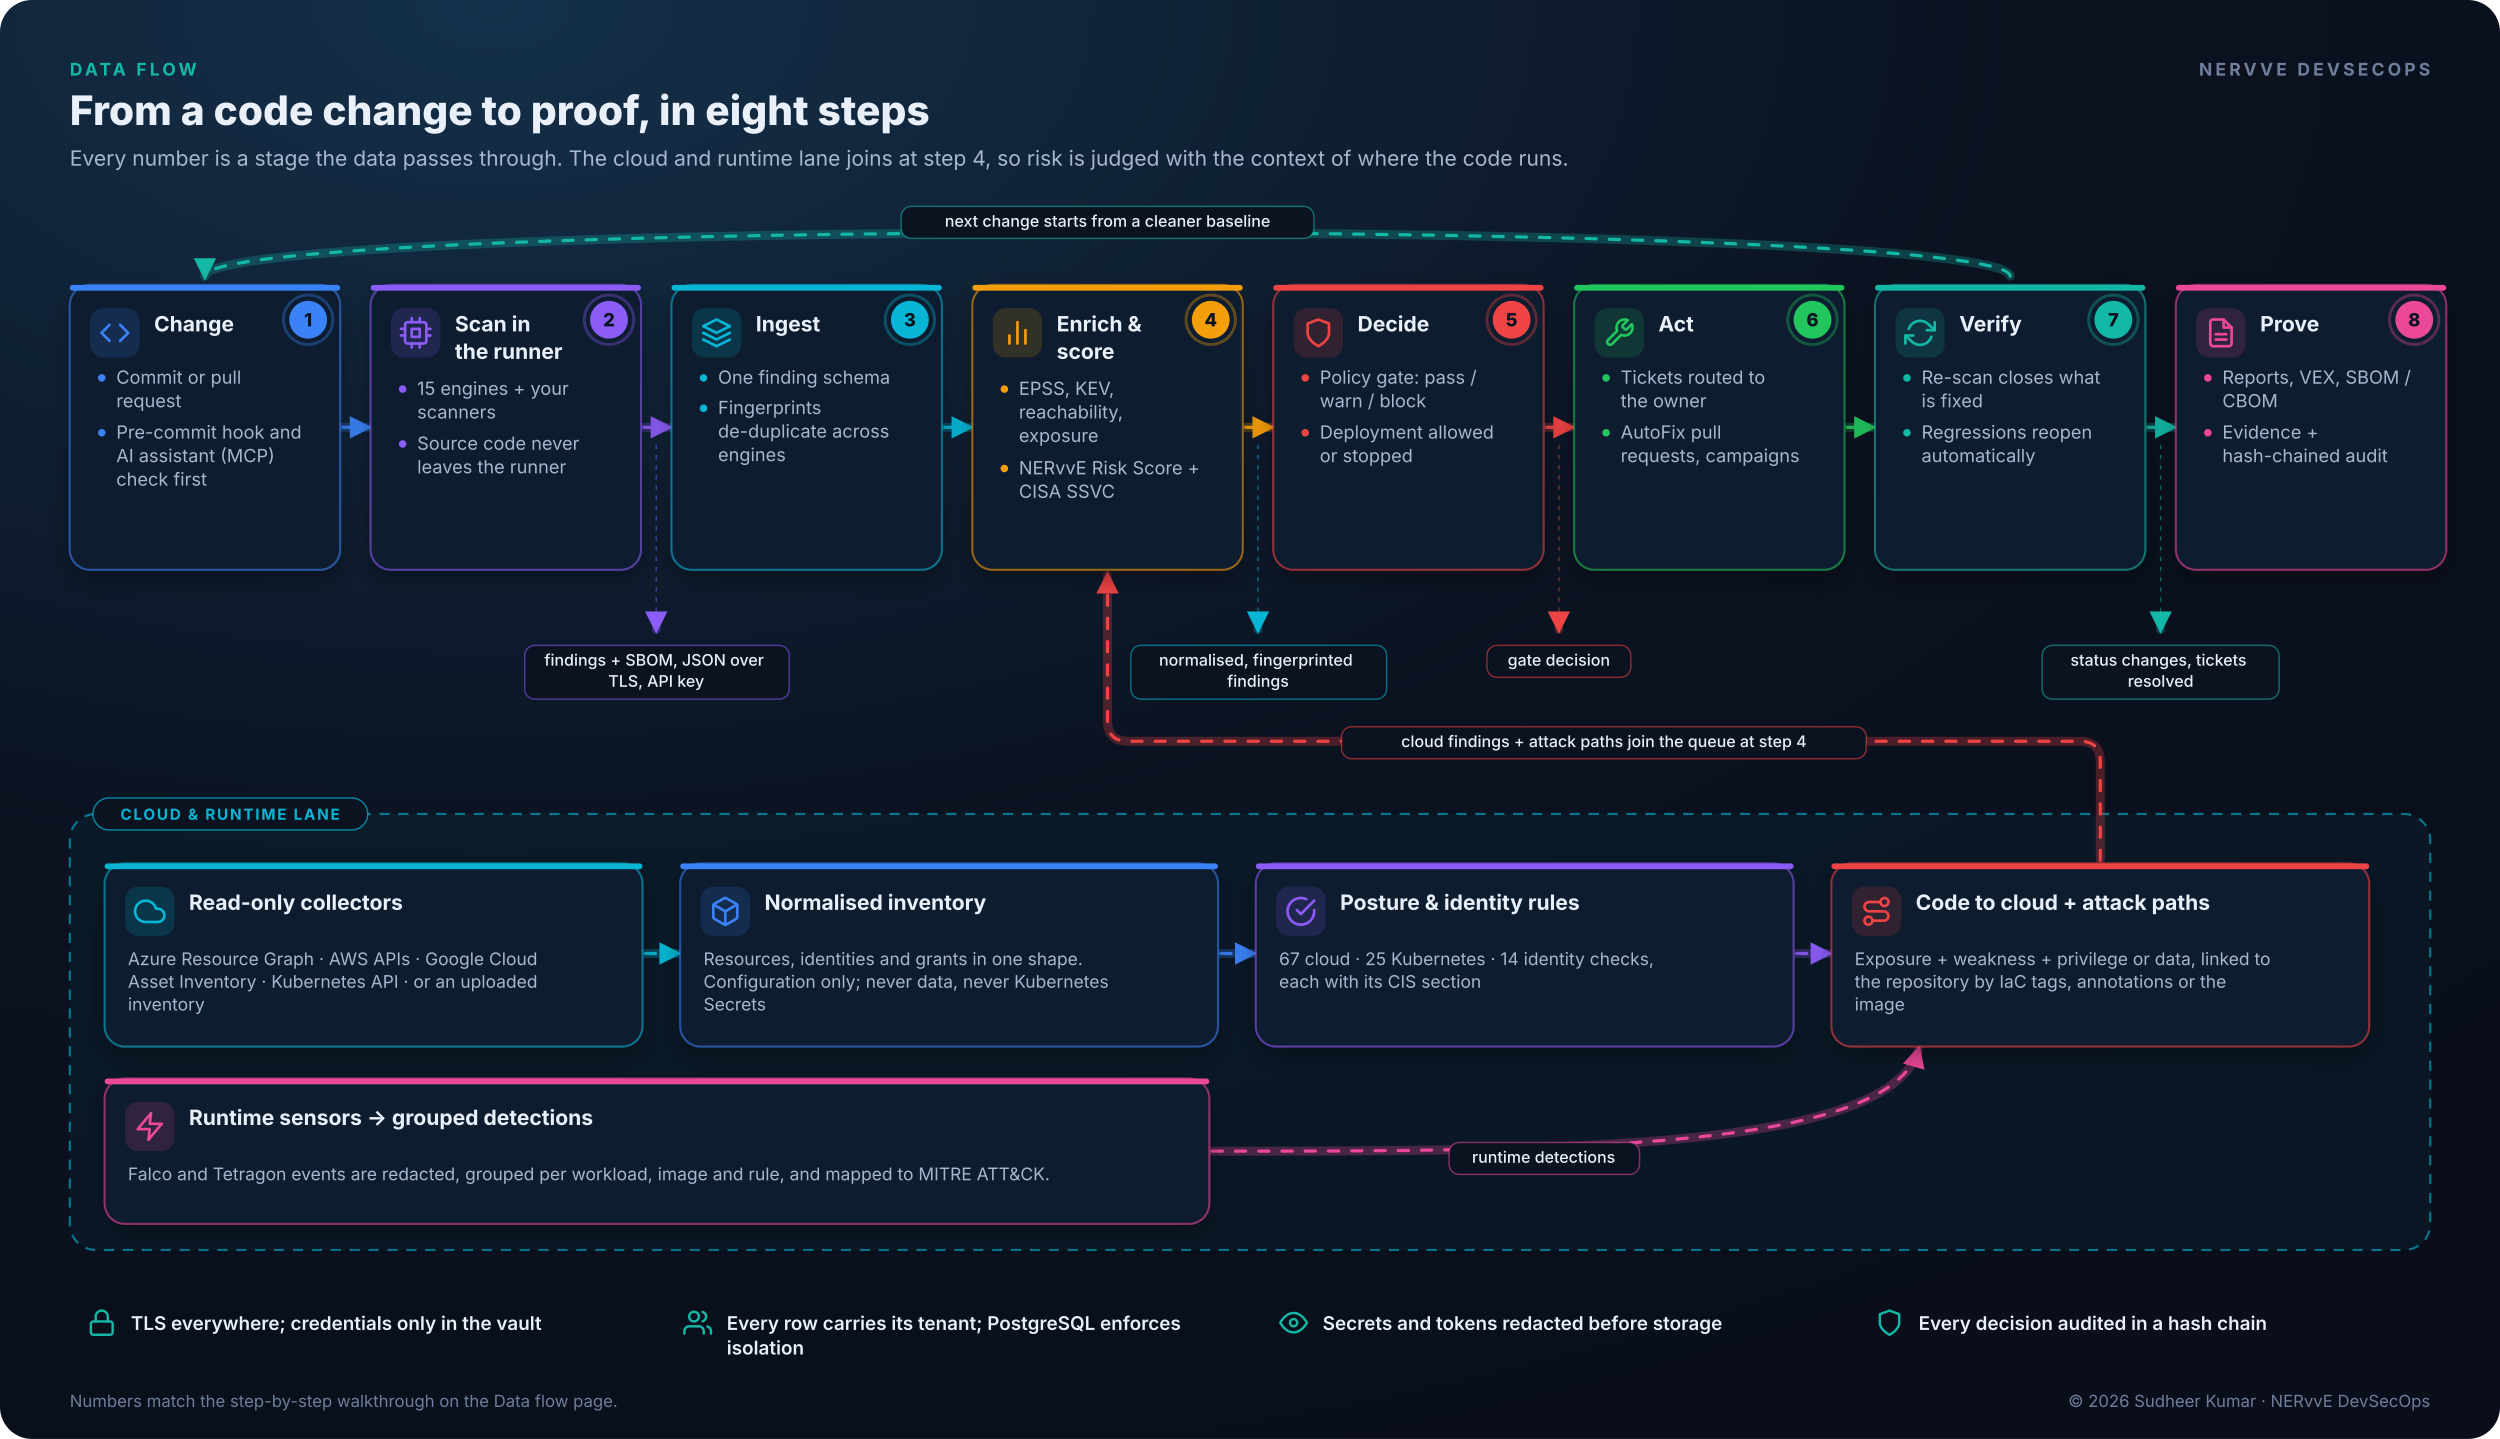
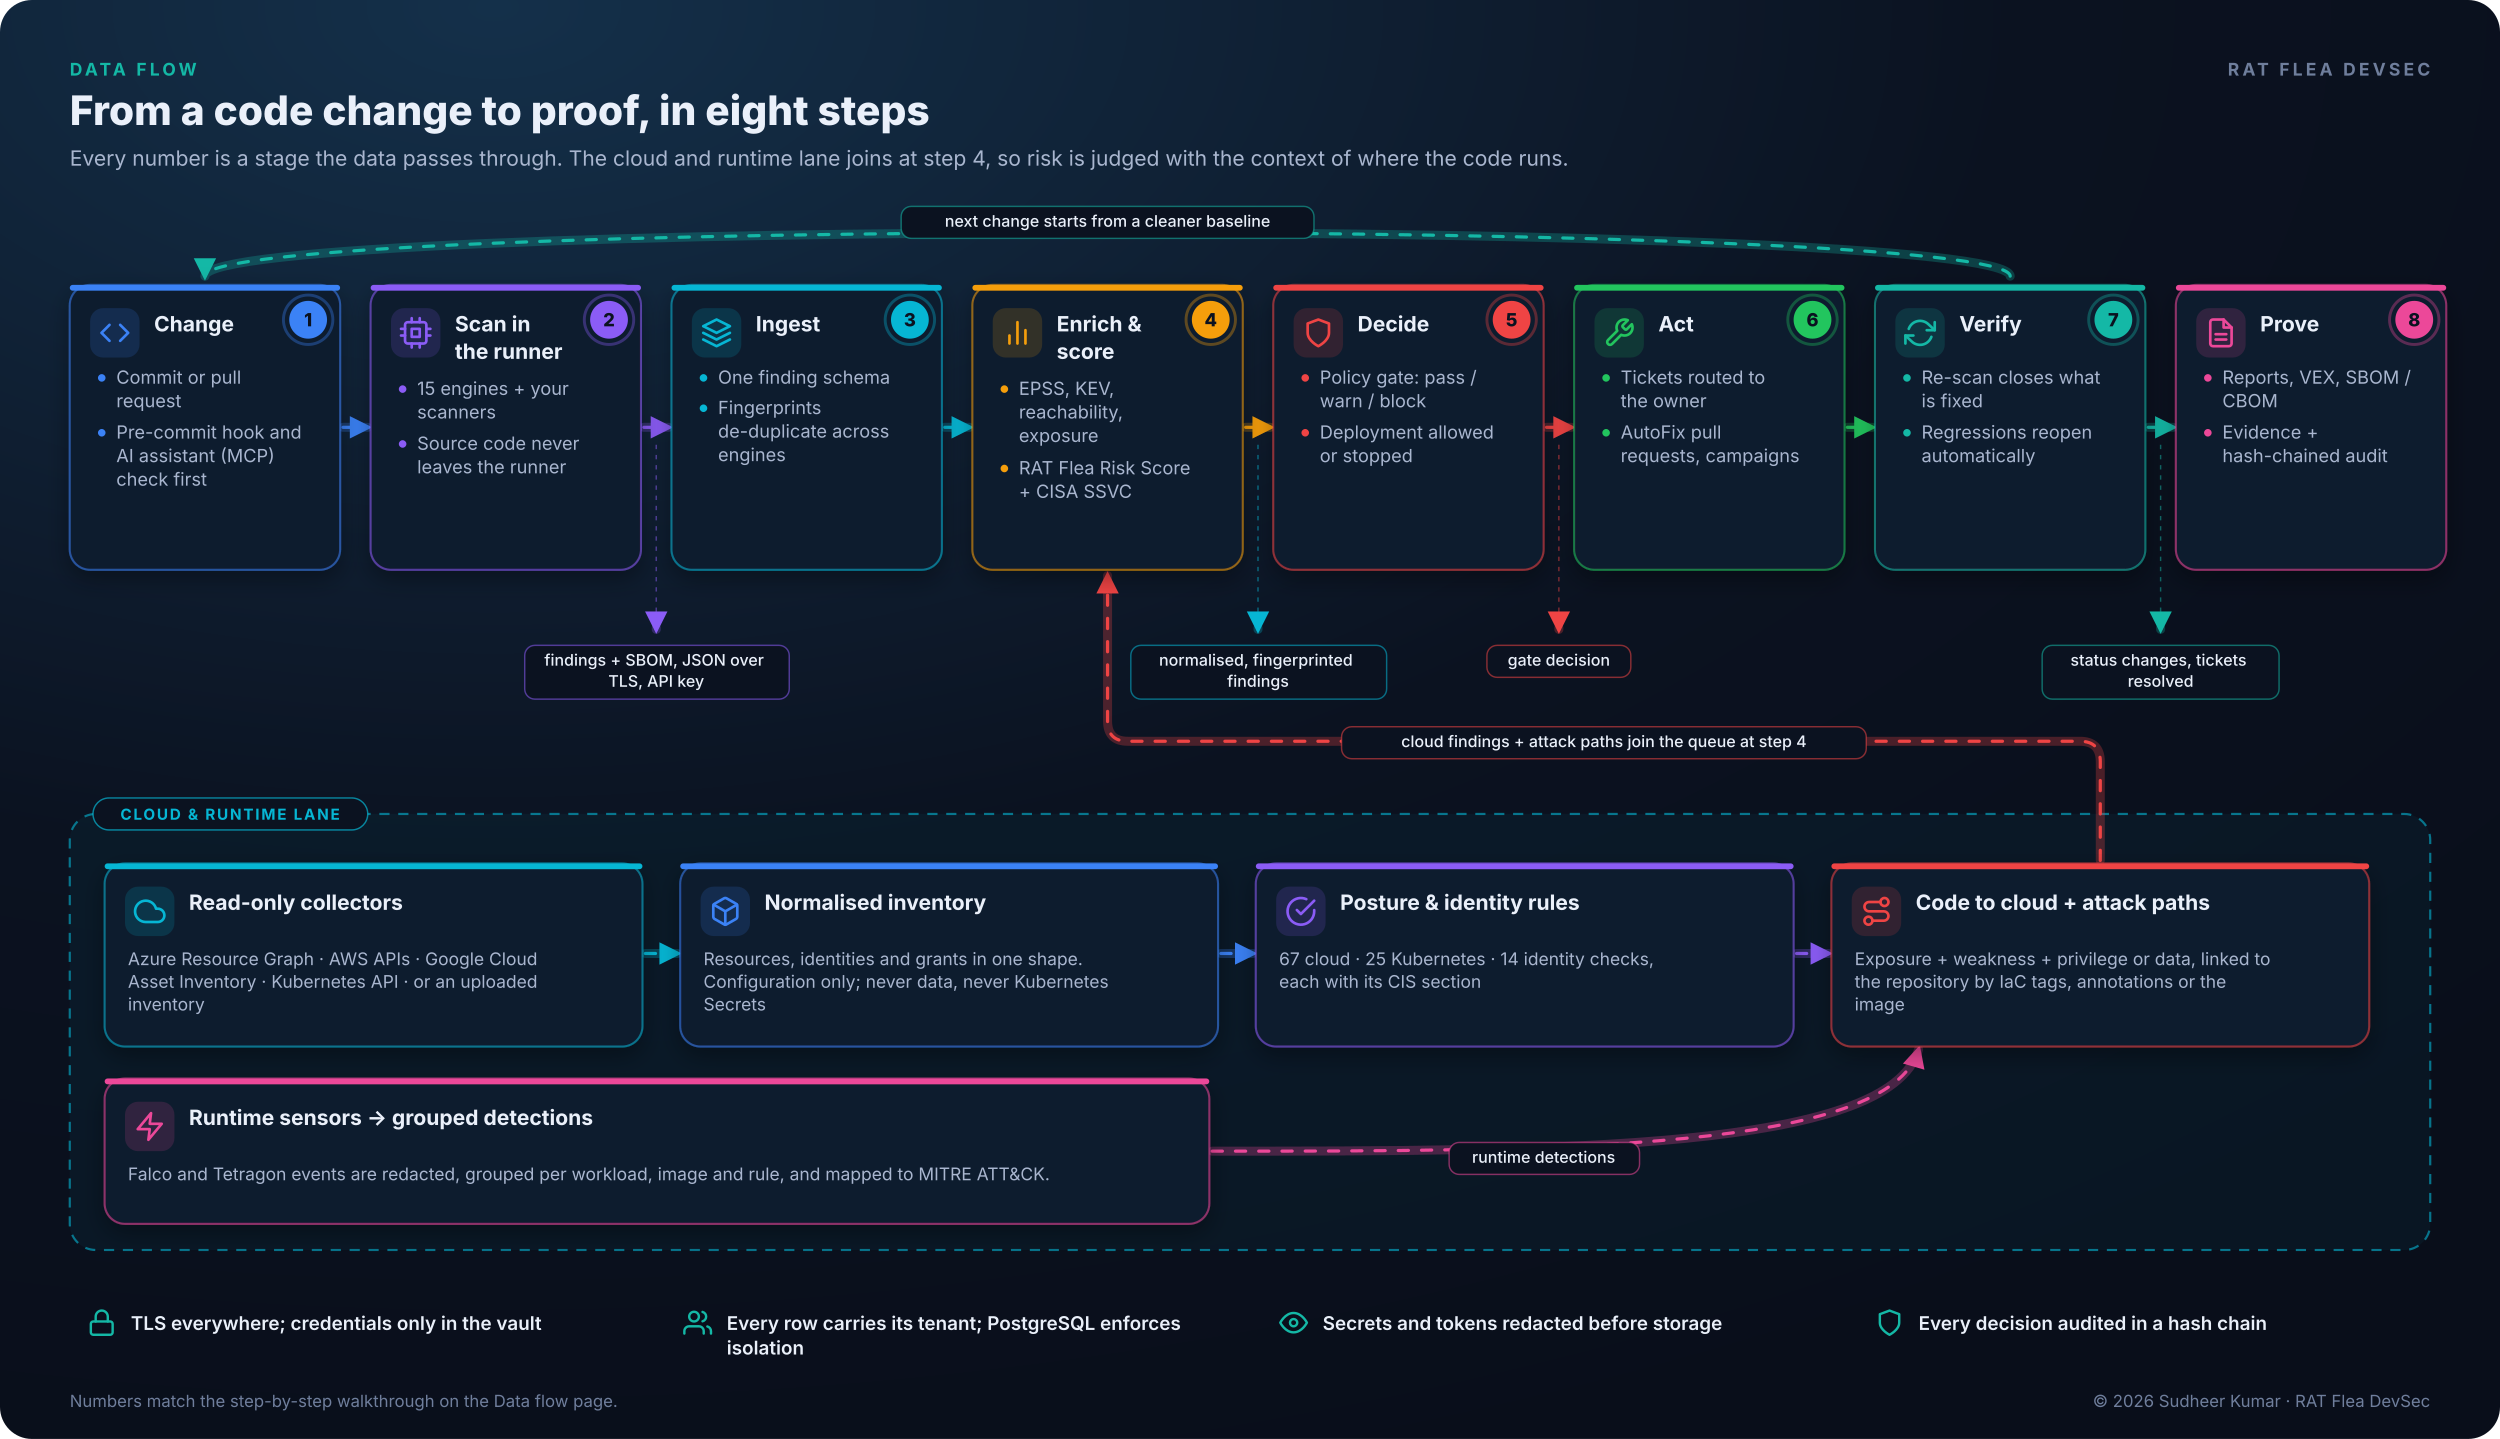
<svg xmlns="http://www.w3.org/2000/svg" viewBox="0 0 1720 990" width="1720" height="990" role="img" aria-labelledby="t d" font-family="Inter, 'Segoe UI', system-ui, -apple-system, Roboto, Arial, sans-serif">
  <style>.flow{stroke-dasharray:7 9;animation:fl 1.1s linear infinite}@keyframes fl{to{stroke-dashoffset:-32}}.pulse{animation:pu 2.4s ease-in-out infinite}@keyframes pu{50%{opacity:.45}}@media (prefers-reduced-motion:reduce){.flow,.pulse{animation:none}}</style>
  <defs>
    <marker id="ar06B6D4" viewBox="0 0 10 10" refX="8" refY="5" markerWidth="7" markerHeight="7" orient="auto-start-reverse">
      <path d="M0 0L10 5L0 10z" fill="#06B6D4" />
    </marker>
    <marker id="ar14B8A6" viewBox="0 0 10 10" refX="8" refY="5" markerWidth="7" markerHeight="7" orient="auto-start-reverse">
      <path d="M0 0L10 5L0 10z" fill="#14B8A6" />
    </marker>
    <marker id="ar22C55E" viewBox="0 0 10 10" refX="8" refY="5" markerWidth="7" markerHeight="7" orient="auto-start-reverse">
      <path d="M0 0L10 5L0 10z" fill="#22C55E" />
    </marker>
    <marker id="ar3B82F6" viewBox="0 0 10 10" refX="8" refY="5" markerWidth="7" markerHeight="7" orient="auto-start-reverse">
      <path d="M0 0L10 5L0 10z" fill="#3B82F6" />
    </marker>
    <marker id="ar8B5CF6" viewBox="0 0 10 10" refX="8" refY="5" markerWidth="7" markerHeight="7" orient="auto-start-reverse">
      <path d="M0 0L10 5L0 10z" fill="#8B5CF6" />
    </marker>
    <marker id="arEC4899" viewBox="0 0 10 10" refX="8" refY="5" markerWidth="7" markerHeight="7" orient="auto-start-reverse">
      <path d="M0 0L10 5L0 10z" fill="#EC4899" />
    </marker>
    <marker id="arEF4444" viewBox="0 0 10 10" refX="8" refY="5" markerWidth="7" markerHeight="7" orient="auto-start-reverse">
      <path d="M0 0L10 5L0 10z" fill="#EF4444" />
    </marker>
    <marker id="arF59E0B" viewBox="0 0 10 10" refX="8" refY="5" markerWidth="7" markerHeight="7" orient="auto-start-reverse">
      <path d="M0 0L10 5L0 10z" fill="#F59E0B" />
    </marker>
    <filter id="sh" x="-10%" y="-10%" width="120%" height="130%">
      <feDropShadow dx="0" dy="6" stdDeviation="8" flood-color="#000" flood-opacity=".35" />
    </filter>
    <radialGradient id="bgg" cx="20%" cy="0%" r="110%">
      <stop offset="0" stop-color="#14304A" />
      <stop offset=".55" stop-color="#0B1220" />
      <stop offset="1" stop-color="#090E1A" />
    </radialGradient>
    <linearGradient id="core" x1="0" y1="0" x2="1" y2="1">
      <stop offset="0" stop-color="#0F2A3F" />
      <stop offset="1" stop-color="#151C3A" />
    </linearGradient>
  </defs>
  <rect width="1720" height="990" rx="22" fill="url(#bgg)" />
  <rect x="48" y="560" width="1624" height="300" rx="18" fill="#06B6D4" fill-opacity=".05" stroke="#06B6D4" stroke-opacity=".6" stroke-width="1.5" stroke-dasharray="7 6" />
  <rect x="64" y="549" width="189" height="22" rx="11" fill="#0B1220" stroke="#06B6D4" stroke-opacity=".7" />
  <text x="158.3" y="564" font-size="10.5" fill="#06B6D4" font-weight="700" text-anchor="middle" letter-spacing="1.2">
    <tspan x="158.3" dy="0.0">CLOUD &amp; RUNTIME LANE</tspan>
  </text>
  <path d="M236 294 L253 294" fill="none" stroke="#3B82F6" stroke-opacity=".28" stroke-width="6.2" stroke-linecap="round" />
  <path d="M236 294 L253 294" fill="none" stroke="#3B82F6" stroke-width="2.2" stroke-linecap="round" class="flow" marker-end="url(#ar3B82F6)" />
  <path d="M443 294 L460 294" fill="none" stroke="#8B5CF6" stroke-opacity=".28" stroke-width="6.2" stroke-linecap="round" />
  <path d="M443 294 L460 294" fill="none" stroke="#8B5CF6" stroke-width="2.2" stroke-linecap="round" class="flow" marker-end="url(#ar8B5CF6)" />
  <path d="M650 294 L667 294" fill="none" stroke="#06B6D4" stroke-opacity=".28" stroke-width="6.2" stroke-linecap="round" />
  <path d="M650 294 L667 294" fill="none" stroke="#06B6D4" stroke-width="2.2" stroke-linecap="round" class="flow" marker-end="url(#ar06B6D4)" />
  <path d="M857 294 L874 294" fill="none" stroke="#F59E0B" stroke-opacity=".28" stroke-width="6.2" stroke-linecap="round" />
  <path d="M857 294 L874 294" fill="none" stroke="#F59E0B" stroke-width="2.2" stroke-linecap="round" class="flow" marker-end="url(#arF59E0B)" />
  <path d="M1064 294 L1081 294" fill="none" stroke="#EF4444" stroke-opacity=".28" stroke-width="6.2" stroke-linecap="round" />
  <path d="M1064 294 L1081 294" fill="none" stroke="#EF4444" stroke-width="2.2" stroke-linecap="round" class="flow" marker-end="url(#arEF4444)" />
  <path d="M1271 294 L1288 294" fill="none" stroke="#22C55E" stroke-opacity=".28" stroke-width="6.2" stroke-linecap="round" />
  <path d="M1271 294 L1288 294" fill="none" stroke="#22C55E" stroke-width="2.2" stroke-linecap="round" class="flow" marker-end="url(#ar22C55E)" />
  <path d="M1478 294 L1495 294" fill="none" stroke="#14B8A6" stroke-opacity=".28" stroke-width="6.2" stroke-linecap="round" />
  <path d="M1478 294 L1495 294" fill="none" stroke="#14B8A6" stroke-width="2.2" stroke-linecap="round" class="flow" marker-end="url(#ar14B8A6)" />
  <path d="M451.5 432 L451.5 433" fill="none" stroke="#8B5CF6" stroke-opacity=".28" stroke-width="6.2" stroke-linecap="round" />
  <path d="M451.5 432 L451.5 433" fill="none" stroke="#8B5CF6" stroke-width="2.2" stroke-linecap="round" marker-end="url(#ar8B5CF6)" />
  <path d="M865.5 432 L865.5 433" fill="none" stroke="#06B6D4" stroke-opacity=".28" stroke-width="6.2" stroke-linecap="round" />
  <path d="M865.5 432 L865.5 433" fill="none" stroke="#06B6D4" stroke-width="2.2" stroke-linecap="round" marker-end="url(#ar06B6D4)" />
  <path d="M1072.5 432 L1072.5 433" fill="none" stroke="#EF4444" stroke-opacity=".28" stroke-width="6.2" stroke-linecap="round" />
  <path d="M1072.5 432 L1072.5 433" fill="none" stroke="#EF4444" stroke-width="2.2" stroke-linecap="round" marker-end="url(#arEF4444)" />
  <path d="M1486.5 432 L1486.5 433" fill="none" stroke="#14B8A6" stroke-opacity=".28" stroke-width="6.2" stroke-linecap="round" />
  <path d="M1486.5 432 L1486.5 433" fill="none" stroke="#14B8A6" stroke-width="2.2" stroke-linecap="round" marker-end="url(#ar14B8A6)" />
  <path d="M1383.0 190 C 1383.0 150, 141.0 150, 141.0 190" fill="none" stroke="#14B8A6" stroke-opacity=".28" stroke-width="6.2" stroke-linecap="round" />
  <path d="M1383.0 190 C 1383.0 150, 141.0 150, 141.0 190" fill="none" stroke="#14B8A6" stroke-width="2.2" stroke-linecap="round" class="flow" marker-end="url(#ar14B8A6)" />
  <path d="M444 656 L466 656" fill="none" stroke="#06B6D4" stroke-opacity=".28" stroke-width="6.2" stroke-linecap="round" />
  <path d="M444 656 L466 656" fill="none" stroke="#06B6D4" stroke-width="2.2" stroke-linecap="round" class="flow" marker-end="url(#ar06B6D4)" />
  <path d="M840 656 L862 656" fill="none" stroke="#3B82F6" stroke-opacity=".28" stroke-width="6.2" stroke-linecap="round" />
  <path d="M840 656 L862 656" fill="none" stroke="#3B82F6" stroke-width="2.2" stroke-linecap="round" class="flow" marker-end="url(#ar3B82F6)" />
  <path d="M1236 656 L1258 656" fill="none" stroke="#8B5CF6" stroke-opacity=".28" stroke-width="6.2" stroke-linecap="round" />
  <path d="M1236 656 L1258 656" fill="none" stroke="#8B5CF6" stroke-width="2.2" stroke-linecap="round" class="flow" marker-end="url(#ar8B5CF6)" />
  <path d="M834 792 C 1072 792, 1300 792, 1320 722" fill="none" stroke="#EC4899" stroke-opacity=".28" stroke-width="6.2" stroke-linecap="round" />
  <path d="M834 792 C 1072 792, 1300 792, 1320 722" fill="none" stroke="#EC4899" stroke-width="2.2" stroke-linecap="round" class="flow" marker-end="url(#arEC4899)" />
  <path d="M1445 592 L1445 524 Q 1445 510 1431 510 L776.0 510 Q 762.0 510 762.0 496 L762.0 396" fill="none" stroke="#EF4444" stroke-opacity=".28" stroke-width="6.2" stroke-linecap="round" />
  <path d="M1445 592 L1445 524 Q 1445 510 1431 510 L776.0 510 Q 762.0 510 762.0 496 L762.0 396" fill="none" stroke="#EF4444" stroke-width="2.2" stroke-linecap="round" class="flow" marker-end="url(#arEF4444)" />
  <text x="48" y="52" font-size="12" fill="#14B8A6" font-weight="700" text-anchor="start" letter-spacing="2.2">
    <tspan x="48" dy="0.0">DATA FLOW</tspan>
  </text>
  <text x="48" y="86" font-size="28" fill="#EAF0FA" font-weight="800" text-anchor="start">
    <tspan x="48" dy="0.0">From a code change to proof, in eight steps</tspan>
  </text>
  <text x="48" y="114" font-size="14.5" fill="#A9B6CF" font-weight="400" text-anchor="start">
    <tspan x="48" dy="0.0">Every number is a stage the data passes through. The cloud and runtime lane joins at step 4, so risk is judged with the context of where the code runs.</tspan>
  </text>
  <text x="1672" y="52" font-size="12" fill="#6F7E9C" font-weight="700" text-anchor="end" letter-spacing="2.2">
-     <tspan x="1672" dy="0.0">NERVVE DEVSECOPS</tspan>
+     <tspan x="1672" dy="0.0">RAT FLEA DEVSEC</tspan>
  </text>
  <rect x="48" y="196" width="186" height="196" rx="14" fill="#111A2E" stroke="#3B82F6" stroke-opacity=".55" stroke-width="1.4" filter="url(#sh)" />
  <rect x="48" y="196" width="186" height="4" rx="2" fill="#3B82F6" />
  <rect x="62" y="212" width="34" height="34" rx="9" fill="#3B82F6" fill-opacity=".16" />
  <g transform="translate(68,218) scale(0.917)" fill="none" stroke="#3B82F6" stroke-width="2" stroke-linecap="round" stroke-linejoin="round">
    <path d="M16 18l6-6-6-6M8 6l-6 6 6 6" />
  </g>
  <text x="106" y="228" font-size="14.5" fill="#EAF0FA" font-weight="700" text-anchor="start">
    <tspan x="106" dy="0.0">Change</tspan>
  </text>
  <circle cx="70" cy="260" r="2.6" fill="#3B82F6" />
  <text x="80" y="264" font-size="12.5" fill="#A9B6CF" font-weight="400" text-anchor="start">
    <tspan x="80" dy="0.0">Commit or pull</tspan>
    <tspan x="80" dy="16.2">request</tspan>
  </text>
  <circle cx="70" cy="297.75" r="2.6" fill="#3B82F6" />
  <text x="80" y="301.75" font-size="12.5" fill="#A9B6CF" font-weight="400" text-anchor="start">
    <tspan x="80" dy="0.0">Pre-commit hook and</tspan>
    <tspan x="80" dy="16.2">AI assistant (MCP)</tspan>
    <tspan x="80" dy="16.2">check first</tspan>
  </text>
  <circle cx="212" cy="220" r="13" fill="#3B82F6" />
  <circle cx="212" cy="220" r="17" fill="none" stroke="#3B82F6" stroke-opacity=".35" stroke-width="2" />
  <text x="212" y="224.5" font-size="12.5" fill="#0B1220" font-weight="800" text-anchor="middle">
    <tspan x="212" dy="0.0">1</tspan>
  </text>
  <rect x="255" y="196" width="186" height="196" rx="14" fill="#111A2E" stroke="#8B5CF6" stroke-opacity=".55" stroke-width="1.4" filter="url(#sh)" />
  <rect x="255" y="196" width="186" height="4" rx="2" fill="#8B5CF6" />
  <rect x="269" y="212" width="34" height="34" rx="9" fill="#8B5CF6" fill-opacity=".16" />
  <g transform="translate(275,218) scale(0.917)" fill="none" stroke="#8B5CF6" stroke-width="2" stroke-linecap="round" stroke-linejoin="round">
    <rect x="4" y="4" width="16" height="16" rx="2" />
    <rect x="9" y="9" width="6" height="6" />
    <path d="M9 1v3M15 1v3M9 20v3M15 20v3M20 9h3M20 14h3M1 9h3M1 14h3" />
  </g>
  <text x="313" y="228" font-size="14.5" fill="#EAF0FA" font-weight="700" text-anchor="start">
    <tspan x="313" dy="0.0">Scan in</tspan>
    <tspan x="313" dy="18.9">the runner</tspan>
  </text>
  <circle cx="277" cy="267.7" r="2.6" fill="#8B5CF6" />
  <text x="287" y="271.7" font-size="12.5" fill="#A9B6CF" font-weight="400" text-anchor="start">
    <tspan x="287" dy="0.0">15 engines + your</tspan>
    <tspan x="287" dy="16.2">scanners</tspan>
  </text>
  <circle cx="277" cy="305.45" r="2.6" fill="#8B5CF6" />
  <text x="287" y="309.45" font-size="12.5" fill="#A9B6CF" font-weight="400" text-anchor="start">
    <tspan x="287" dy="0.0">Source code never</tspan>
    <tspan x="287" dy="16.2">leaves the runner</tspan>
  </text>
  <circle cx="419" cy="220" r="13" fill="#8B5CF6" />
  <circle cx="419" cy="220" r="17" fill="none" stroke="#8B5CF6" stroke-opacity=".35" stroke-width="2" />
  <text x="419" y="224.5" font-size="12.5" fill="#0B1220" font-weight="800" text-anchor="middle">
    <tspan x="419" dy="0.0">2</tspan>
  </text>
  <rect x="462" y="196" width="186" height="196" rx="14" fill="#111A2E" stroke="#06B6D4" stroke-opacity=".55" stroke-width="1.4" filter="url(#sh)" />
  <rect x="462" y="196" width="186" height="4" rx="2" fill="#06B6D4" />
  <rect x="476" y="212" width="34" height="34" rx="9" fill="#06B6D4" fill-opacity=".16" />
  <g transform="translate(482,218) scale(0.917)" fill="none" stroke="#06B6D4" stroke-width="2" stroke-linecap="round" stroke-linejoin="round">
    <path d="M12 2L2 7l10 5 10-5-10-5zM2 17l10 5 10-5M2 12l10 5 10-5" />
  </g>
  <text x="520" y="228" font-size="14.5" fill="#EAF0FA" font-weight="700" text-anchor="start">
    <tspan x="520" dy="0.0">Ingest</tspan>
  </text>
  <circle cx="484" cy="260" r="2.6" fill="#06B6D4" />
  <text x="494" y="264" font-size="12.5" fill="#A9B6CF" font-weight="400" text-anchor="start">
    <tspan x="494" dy="0.0">One finding schema</tspan>
  </text>
  <circle cx="484" cy="280.875" r="2.6" fill="#06B6D4" />
  <text x="494" y="284.875" font-size="12.5" fill="#A9B6CF" font-weight="400" text-anchor="start">
    <tspan x="494" dy="0.0">Fingerprints</tspan>
    <tspan x="494" dy="16.2">de-duplicate across</tspan>
    <tspan x="494" dy="16.2">engines</tspan>
  </text>
  <circle cx="626" cy="220" r="13" fill="#06B6D4" />
  <circle cx="626" cy="220" r="17" fill="none" stroke="#06B6D4" stroke-opacity=".35" stroke-width="2" />
  <text x="626" y="224.5" font-size="12.5" fill="#0B1220" font-weight="800" text-anchor="middle">
    <tspan x="626" dy="0.0">3</tspan>
  </text>
  <rect x="669" y="196" width="186" height="196" rx="14" fill="#111A2E" stroke="#F59E0B" stroke-opacity=".55" stroke-width="1.4" filter="url(#sh)" />
  <rect x="669" y="196" width="186" height="4" rx="2" fill="#F59E0B" />
  <rect x="683" y="212" width="34" height="34" rx="9" fill="#F59E0B" fill-opacity=".16" />
  <g transform="translate(689,218) scale(0.917)" fill="none" stroke="#F59E0B" stroke-width="2" stroke-linecap="round" stroke-linejoin="round">
    <path d="M18 20V10M12 20V4M6 20v-6" />
  </g>
  <text x="727" y="228" font-size="14.5" fill="#EAF0FA" font-weight="700" text-anchor="start">
    <tspan x="727" dy="0.0">Enrich &amp;</tspan>
    <tspan x="727" dy="18.9">score</tspan>
  </text>
  <circle cx="691" cy="267.7" r="2.6" fill="#F59E0B" />
  <text x="701" y="271.7" font-size="12.5" fill="#A9B6CF" font-weight="400" text-anchor="start">
    <tspan x="701" dy="0.0">EPSS, KEV,</tspan>
    <tspan x="701" dy="16.2">reachability,</tspan>
    <tspan x="701" dy="16.2">exposure</tspan>
  </text>
  <circle cx="691" cy="322.325" r="2.6" fill="#F59E0B" />
  <text x="701" y="326.325" font-size="12.5" fill="#A9B6CF" font-weight="400" text-anchor="start">
-     <tspan x="701" dy="0.0">NERvvE Risk Score +</tspan>
-     <tspan x="701" dy="16.2">CISA SSVC</tspan>
+     <tspan x="701" dy="0.0">RAT Flea Risk Score</tspan>
+     <tspan x="701" dy="16.2">+ CISA SSVC</tspan>
  </text>
  <circle cx="833" cy="220" r="13" fill="#F59E0B" />
  <circle cx="833" cy="220" r="17" fill="none" stroke="#F59E0B" stroke-opacity=".35" stroke-width="2" />
  <text x="833" y="224.5" font-size="12.5" fill="#0B1220" font-weight="800" text-anchor="middle">
    <tspan x="833" dy="0.0">4</tspan>
  </text>
  <rect x="876" y="196" width="186" height="196" rx="14" fill="#111A2E" stroke="#EF4444" stroke-opacity=".55" stroke-width="1.4" filter="url(#sh)" />
  <rect x="876" y="196" width="186" height="4" rx="2" fill="#EF4444" />
  <rect x="890" y="212" width="34" height="34" rx="9" fill="#EF4444" fill-opacity=".16" />
  <g transform="translate(896,218) scale(0.917)" fill="none" stroke="#EF4444" stroke-width="2" stroke-linecap="round" stroke-linejoin="round">
    <path d="M12 22s8-4 8-10V5l-8-3-8 3v7c0 6 8 10 8 10z" />
  </g>
  <text x="934" y="228" font-size="14.5" fill="#EAF0FA" font-weight="700" text-anchor="start">
    <tspan x="934" dy="0.0">Decide</tspan>
  </text>
  <circle cx="898" cy="260" r="2.6" fill="#EF4444" />
  <text x="908" y="264" font-size="12.5" fill="#A9B6CF" font-weight="400" text-anchor="start">
    <tspan x="908" dy="0.0">Policy gate: pass /</tspan>
    <tspan x="908" dy="16.2">warn / block</tspan>
  </text>
  <circle cx="898" cy="297.75" r="2.6" fill="#EF4444" />
  <text x="908" y="301.75" font-size="12.5" fill="#A9B6CF" font-weight="400" text-anchor="start">
    <tspan x="908" dy="0.0">Deployment allowed</tspan>
    <tspan x="908" dy="16.2">or stopped</tspan>
  </text>
  <circle cx="1040" cy="220" r="13" fill="#EF4444" />
  <circle cx="1040" cy="220" r="17" fill="none" stroke="#EF4444" stroke-opacity=".35" stroke-width="2" />
  <text x="1040" y="224.5" font-size="12.5" fill="#0B1220" font-weight="800" text-anchor="middle">
    <tspan x="1040" dy="0.0">5</tspan>
  </text>
  <rect x="1083" y="196" width="186" height="196" rx="14" fill="#111A2E" stroke="#22C55E" stroke-opacity=".55" stroke-width="1.4" filter="url(#sh)" />
  <rect x="1083" y="196" width="186" height="4" rx="2" fill="#22C55E" />
  <rect x="1097" y="212" width="34" height="34" rx="9" fill="#22C55E" fill-opacity=".16" />
  <g transform="translate(1103,218) scale(0.917)" fill="none" stroke="#22C55E" stroke-width="2" stroke-linecap="round" stroke-linejoin="round">
    <path d="M14.7 6.3a1 1 0 000 1.4l1.6 1.6a1 1 0 001.4 0l3.77-3.77a6 6 0 01-7.94 7.94l-6.91 6.91a2.12 2.12 0 01-3-3l6.91-6.91a6 6 0 017.94-7.94l-3.76 3.76z" />
  </g>
  <text x="1141" y="228" font-size="14.5" fill="#EAF0FA" font-weight="700" text-anchor="start">
    <tspan x="1141" dy="0.0">Act</tspan>
  </text>
  <circle cx="1105" cy="260" r="2.6" fill="#22C55E" />
  <text x="1115" y="264" font-size="12.5" fill="#A9B6CF" font-weight="400" text-anchor="start">
    <tspan x="1115" dy="0.0">Tickets routed to</tspan>
    <tspan x="1115" dy="16.2">the owner</tspan>
  </text>
  <circle cx="1105" cy="297.75" r="2.6" fill="#22C55E" />
  <text x="1115" y="301.75" font-size="12.5" fill="#A9B6CF" font-weight="400" text-anchor="start">
    <tspan x="1115" dy="0.0">AutoFix pull</tspan>
    <tspan x="1115" dy="16.2">requests, campaigns</tspan>
  </text>
  <circle cx="1247" cy="220" r="13" fill="#22C55E" />
  <circle cx="1247" cy="220" r="17" fill="none" stroke="#22C55E" stroke-opacity=".35" stroke-width="2" />
  <text x="1247" y="224.5" font-size="12.5" fill="#0B1220" font-weight="800" text-anchor="middle">
    <tspan x="1247" dy="0.0">6</tspan>
  </text>
  <rect x="1290" y="196" width="186" height="196" rx="14" fill="#111A2E" stroke="#14B8A6" stroke-opacity=".55" stroke-width="1.4" filter="url(#sh)" />
  <rect x="1290" y="196" width="186" height="4" rx="2" fill="#14B8A6" />
  <rect x="1304" y="212" width="34" height="34" rx="9" fill="#14B8A6" fill-opacity=".16" />
  <g transform="translate(1310,218) scale(0.917)" fill="none" stroke="#14B8A6" stroke-width="2" stroke-linecap="round" stroke-linejoin="round">
    <path d="M23 4v6h-6M1 20v-6h6" />
    <path d="M3.51 9a9 9 0 0114.85-3.36L23 10M1 14l4.64 4.36A9 9 0 0020.49 15" />
  </g>
  <text x="1348" y="228" font-size="14.5" fill="#EAF0FA" font-weight="700" text-anchor="start">
    <tspan x="1348" dy="0.0">Verify</tspan>
  </text>
  <circle cx="1312" cy="260" r="2.6" fill="#14B8A6" />
  <text x="1322" y="264" font-size="12.5" fill="#A9B6CF" font-weight="400" text-anchor="start">
    <tspan x="1322" dy="0.0">Re-scan closes what</tspan>
    <tspan x="1322" dy="16.2">is fixed</tspan>
  </text>
  <circle cx="1312" cy="297.75" r="2.6" fill="#14B8A6" />
  <text x="1322" y="301.75" font-size="12.5" fill="#A9B6CF" font-weight="400" text-anchor="start">
    <tspan x="1322" dy="0.0">Regressions reopen</tspan>
    <tspan x="1322" dy="16.2">automatically</tspan>
  </text>
  <circle cx="1454" cy="220" r="13" fill="#14B8A6" />
  <circle cx="1454" cy="220" r="17" fill="none" stroke="#14B8A6" stroke-opacity=".35" stroke-width="2" />
  <text x="1454" y="224.5" font-size="12.5" fill="#0B1220" font-weight="800" text-anchor="middle">
    <tspan x="1454" dy="0.0">7</tspan>
  </text>
  <rect x="1497" y="196" width="186" height="196" rx="14" fill="#111A2E" stroke="#EC4899" stroke-opacity=".55" stroke-width="1.4" filter="url(#sh)" />
  <rect x="1497" y="196" width="186" height="4" rx="2" fill="#EC4899" />
  <rect x="1511" y="212" width="34" height="34" rx="9" fill="#EC4899" fill-opacity=".16" />
  <g transform="translate(1517,218) scale(0.917)" fill="none" stroke="#EC4899" stroke-width="2" stroke-linecap="round" stroke-linejoin="round">
    <path d="M14 2H6a2 2 0 00-2 2v16a2 2 0 002 2h12a2 2 0 002-2V8z" />
    <path d="M14 2v6h6M16 13H8M16 17H8" />
  </g>
  <text x="1555" y="228" font-size="14.5" fill="#EAF0FA" font-weight="700" text-anchor="start">
    <tspan x="1555" dy="0.0">Prove</tspan>
  </text>
  <circle cx="1519" cy="260" r="2.6" fill="#EC4899" />
  <text x="1529" y="264" font-size="12.5" fill="#A9B6CF" font-weight="400" text-anchor="start">
    <tspan x="1529" dy="0.0">Reports, VEX, SBOM /</tspan>
    <tspan x="1529" dy="16.2">CBOM</tspan>
  </text>
  <circle cx="1519" cy="297.75" r="2.6" fill="#EC4899" />
  <text x="1529" y="301.75" font-size="12.5" fill="#A9B6CF" font-weight="400" text-anchor="start">
    <tspan x="1529" dy="0.0">Evidence +</tspan>
    <tspan x="1529" dy="16.2">hash-chained audit</tspan>
  </text>
  <circle cx="1661" cy="220" r="13" fill="#EC4899" />
  <circle cx="1661" cy="220" r="17" fill="none" stroke="#EC4899" stroke-opacity=".35" stroke-width="2" />
  <text x="1661" y="224.5" font-size="12.5" fill="#0B1220" font-weight="800" text-anchor="middle">
    <tspan x="1661" dy="0.0">8</tspan>
  </text>
  <line x1="451.5" y1="306" x2="451.5" y2="432" stroke="#8B5CF6" stroke-opacity=".5" stroke-dasharray="3 4" />
  <line x1="865.5" y1="306" x2="865.5" y2="432" stroke="#06B6D4" stroke-opacity=".5" stroke-dasharray="3 4" />
  <line x1="1072.5" y1="306" x2="1072.5" y2="432" stroke="#EF4444" stroke-opacity=".5" stroke-dasharray="3 4" />
  <line x1="1486.5" y1="306" x2="1486.5" y2="432" stroke="#14B8A6" stroke-opacity=".5" stroke-dasharray="3 4" />
  <rect x="72" y="594" width="370" height="126" rx="14" fill="#111A2E" stroke="#06B6D4" stroke-opacity=".55" stroke-width="1.4" filter="url(#sh)" />
  <rect x="72" y="594" width="370" height="4" rx="2" fill="#06B6D4" />
  <rect x="86" y="610" width="34" height="34" rx="9" fill="#06B6D4" fill-opacity=".16" />
  <g transform="translate(92,616) scale(0.917)" fill="none" stroke="#06B6D4" stroke-width="2" stroke-linecap="round" stroke-linejoin="round">
    <path d="M18 10h-1.26A8 8 0 109 20h9a5 5 0 000-10z" />
  </g>
  <text x="130" y="626" font-size="14.5" fill="#EAF0FA" font-weight="700" text-anchor="start">
    <tspan x="130" dy="0.0">Read-only collectors</tspan>
  </text>
  <text x="88" y="664" font-size="12" fill="#A9B6CF" font-weight="400" text-anchor="start">
    <tspan x="88" dy="0.0">Azure Resource Graph · AWS APIs · Google Cloud</tspan>
    <tspan x="88" dy="15.6">Asset Inventory · Kubernetes API · or an uploaded</tspan>
    <tspan x="88" dy="15.6">inventory</tspan>
  </text>
  <rect x="468" y="594" width="370" height="126" rx="14" fill="#111A2E" stroke="#3B82F6" stroke-opacity=".55" stroke-width="1.4" filter="url(#sh)" />
  <rect x="468" y="594" width="370" height="4" rx="2" fill="#3B82F6" />
  <rect x="482" y="610" width="34" height="34" rx="9" fill="#3B82F6" fill-opacity=".16" />
  <g transform="translate(488,616) scale(0.917)" fill="none" stroke="#3B82F6" stroke-width="2" stroke-linecap="round" stroke-linejoin="round">
    <path d="M21 16V8a2 2 0 00-1-1.73l-7-4a2 2 0 00-2 0l-7 4A2 2 0 003 8v8a2 2 0 001 1.73l7 4a2 2 0 002 0l7-4A2 2 0 0021 16z" />
    <path d="M3.27 6.96L12 12.01l8.73-5.05M12 22.08V12" />
  </g>
  <text x="526" y="626" font-size="14.5" fill="#EAF0FA" font-weight="700" text-anchor="start">
    <tspan x="526" dy="0.0">Normalised inventory</tspan>
  </text>
  <text x="484" y="664" font-size="12" fill="#A9B6CF" font-weight="400" text-anchor="start">
    <tspan x="484" dy="0.0">Resources, identities and grants in one shape.</tspan>
    <tspan x="484" dy="15.6">Configuration only; never data, never Kubernetes</tspan>
    <tspan x="484" dy="15.6">Secrets</tspan>
  </text>
  <rect x="864" y="594" width="370" height="126" rx="14" fill="#111A2E" stroke="#8B5CF6" stroke-opacity=".55" stroke-width="1.4" filter="url(#sh)" />
  <rect x="864" y="594" width="370" height="4" rx="2" fill="#8B5CF6" />
  <rect x="878" y="610" width="34" height="34" rx="9" fill="#8B5CF6" fill-opacity=".16" />
  <g transform="translate(884,616) scale(0.917)" fill="none" stroke="#8B5CF6" stroke-width="2" stroke-linecap="round" stroke-linejoin="round">
    <path d="M22 11.08V12a10 10 0 11-5.93-9.14" />
    <path d="M22 4L12 14.01l-3-3" />
  </g>
  <text x="922" y="626" font-size="14.5" fill="#EAF0FA" font-weight="700" text-anchor="start">
    <tspan x="922" dy="0.0">Posture &amp; identity rules</tspan>
  </text>
  <text x="880" y="664" font-size="12" fill="#A9B6CF" font-weight="400" text-anchor="start">
    <tspan x="880" dy="0.0">67 cloud · 25 Kubernetes · 14 identity checks,</tspan>
    <tspan x="880" dy="15.6">each with its CIS section</tspan>
  </text>
  <rect x="1260" y="594" width="370" height="126" rx="14" fill="#111A2E" stroke="#EF4444" stroke-opacity=".55" stroke-width="1.4" filter="url(#sh)" />
  <rect x="1260" y="594" width="370" height="4" rx="2" fill="#EF4444" />
  <rect x="1274" y="610" width="34" height="34" rx="9" fill="#EF4444" fill-opacity=".16" />
  <g transform="translate(1280,616) scale(0.917)" fill="none" stroke="#EF4444" stroke-width="2" stroke-linecap="round" stroke-linejoin="round">
    <circle cx="6" cy="19" r="3" />
    <path d="M9 19h8.5a3.5 3.5 0 000-7h-11a3.5 3.5 0 010-7H15" />
    <circle cx="18" cy="5" r="3" />
  </g>
  <text x="1318" y="626" font-size="14.5" fill="#EAF0FA" font-weight="700" text-anchor="start">
    <tspan x="1318" dy="0.0">Code to cloud + attack paths</tspan>
  </text>
  <text x="1276" y="664" font-size="12" fill="#A9B6CF" font-weight="400" text-anchor="start">
    <tspan x="1276" dy="0.0">Exposure + weakness + privilege or data, linked to</tspan>
    <tspan x="1276" dy="15.6">the repository by IaC tags, annotations or the</tspan>
    <tspan x="1276" dy="15.6">image</tspan>
  </text>
  <rect x="72" y="742" width="760" height="100" rx="14" fill="#111A2E" stroke="#EC4899" stroke-opacity=".55" stroke-width="1.4" filter="url(#sh)" />
  <rect x="72" y="742" width="760" height="4" rx="2" fill="#EC4899" />
  <rect x="86" y="758" width="34" height="34" rx="9" fill="#EC4899" fill-opacity=".16" />
  <g transform="translate(92,764) scale(0.917)" fill="none" stroke="#EC4899" stroke-width="2" stroke-linecap="round" stroke-linejoin="round">
    <path d="M13 2L3 14h9l-1 8 10-12h-9l1-8z" />
  </g>
  <text x="130" y="774" font-size="14.5" fill="#EAF0FA" font-weight="700" text-anchor="start">
    <tspan x="130" dy="0.0">Runtime sensors → grouped detections</tspan>
  </text>
  <text x="88" y="812" font-size="12" fill="#A9B6CF" font-weight="400" text-anchor="start">
    <tspan x="88" dy="0.0">Falco and Tetragon events are redacted, grouped per workload, image and rule, and mapped to MITRE ATT&amp;CK.</tspan>
  </text>
  <g transform="translate(60,900) scale(0.833)" fill="none" stroke="#14B8A6" stroke-width="2" stroke-linecap="round" stroke-linejoin="round">
    <rect x="3" y="11" width="18" height="11" rx="2" />
    <path d="M7 11V7a5 5 0 0110 0v4" />
  </g>
  <text x="90" y="915" font-size="13" fill="#EAF0FA" font-weight="600" text-anchor="start">
    <tspan x="90" dy="0.0">TLS everywhere; credentials only in the vault</tspan>
  </text>
  <g transform="translate(470,900) scale(0.833)" fill="none" stroke="#14B8A6" stroke-width="2" stroke-linecap="round" stroke-linejoin="round">
    <path d="M17 21v-2a4 4 0 00-4-4H5a4 4 0 00-4 4v2" />
    <circle cx="9" cy="7" r="4" />
    <path d="M23 21v-2a4 4 0 00-3-3.87M16 3.13a4 4 0 010 7.75" />
  </g>
  <text x="500" y="915" font-size="13" fill="#EAF0FA" font-weight="600" text-anchor="start">
    <tspan x="500" dy="0.0">Every row carries its tenant; PostgreSQL enforces</tspan>
    <tspan x="500" dy="16.9">isolation</tspan>
  </text>
  <g transform="translate(880,900) scale(0.833)" fill="none" stroke="#14B8A6" stroke-width="2" stroke-linecap="round" stroke-linejoin="round">
    <path d="M1 12s4-8 11-8 11 8 11 8-4 8-11 8-11-8-11-8z" />
    <circle cx="12" cy="12" r="3" />
  </g>
  <text x="910" y="915" font-size="13" fill="#EAF0FA" font-weight="600" text-anchor="start">
    <tspan x="910" dy="0.0">Secrets and tokens redacted before storage</tspan>
  </text>
  <g transform="translate(1290,900) scale(0.833)" fill="none" stroke="#14B8A6" stroke-width="2" stroke-linecap="round" stroke-linejoin="round">
    <path d="M12 22s8-4 8-10V5l-8-3-8 3v7c0 6 8 10 8 10z" />
  </g>
  <text x="1320" y="915" font-size="13" fill="#EAF0FA" font-weight="600" text-anchor="start">
    <tspan x="1320" dy="0.0">Every decision audited in a hash chain</tspan>
  </text>
  <text x="48" y="968" font-size="11.5" fill="#6F7E9C" font-weight="400" text-anchor="start">
    <tspan x="48" dy="0.0">Numbers match the step-by-step walkthrough on the Data flow page.</tspan>
  </text>
  <text x="1672" y="968" font-size="11.5" fill="#6F7E9C" font-weight="400" text-anchor="end">
-     <tspan x="1672" dy="0.0">© 2026 Sudheer Kumar · NERvvE DevSecOps</tspan>
+     <tspan x="1672" dy="0.0">© 2026 Sudheer Kumar · RAT Flea DevSec</tspan>
  </text>
  <rect x="361" y="444" width="182" height="37" rx="7" fill="#0B1220" stroke="#8B5CF6" stroke-opacity=".55" />
  <text x="451.5" y="458" font-size="11" fill="#EAF0FA" font-weight="500" text-anchor="middle">
    <tspan x="451.5" dy="0.0">findings + SBOM, JSON over</tspan>
    <tspan x="451.5" dy="14.5">TLS, API key</tspan>
  </text>
  <rect x="778" y="444" width="176" height="37" rx="7" fill="#0B1220" stroke="#06B6D4" stroke-opacity=".55" />
  <text x="865.5" y="458" font-size="11" fill="#EAF0FA" font-weight="500" text-anchor="middle">
    <tspan x="865.5" dy="0.0">normalised, fingerprinted</tspan>
    <tspan x="865.5" dy="14.5">findings</tspan>
  </text>
  <rect x="1023" y="444" width="99" height="22" rx="7" fill="#0B1220" stroke="#EF4444" stroke-opacity=".55" />
  <text x="1072.5" y="458" font-size="11" fill="#EAF0FA" font-weight="500" text-anchor="middle">
    <tspan x="1072.5" dy="0.0">gate decision</tspan>
  </text>
  <rect x="1405" y="444" width="163" height="37" rx="7" fill="#0B1220" stroke="#14B8A6" stroke-opacity=".55" />
  <text x="1486.5" y="458" font-size="11" fill="#EAF0FA" font-weight="500" text-anchor="middle">
    <tspan x="1486.5" dy="0.0">status changes, tickets</tspan>
    <tspan x="1486.5" dy="14.5">resolved</tspan>
  </text>
  <rect x="620" y="142" width="284" height="22" rx="7" fill="#0B1220" stroke="#14B8A6" stroke-opacity=".55" />
  <text x="762.0" y="156" font-size="11" fill="#EAF0FA" font-weight="500" text-anchor="middle">
    <tspan x="762.0" dy="0.0">next change starts from a cleaner baseline</tspan>
  </text>
  <rect x="997" y="786" width="131" height="22" rx="7" fill="#0B1220" stroke="#EC4899" stroke-opacity=".55" />
  <text x="1062" y="800" font-size="11" fill="#EAF0FA" font-weight="500" text-anchor="middle">
    <tspan x="1062" dy="0.0">runtime detections</tspan>
  </text>
  <rect x="923" y="500" width="361" height="22" rx="7" fill="#0B1220" stroke="#EF4444" stroke-opacity=".55" />
  <text x="1103.5" y="514" font-size="11" fill="#EAF0FA" font-weight="500" text-anchor="middle">
    <tspan x="1103.5" dy="0.0">cloud findings + attack paths join the queue at step 4</tspan>
  </text>
</svg>
